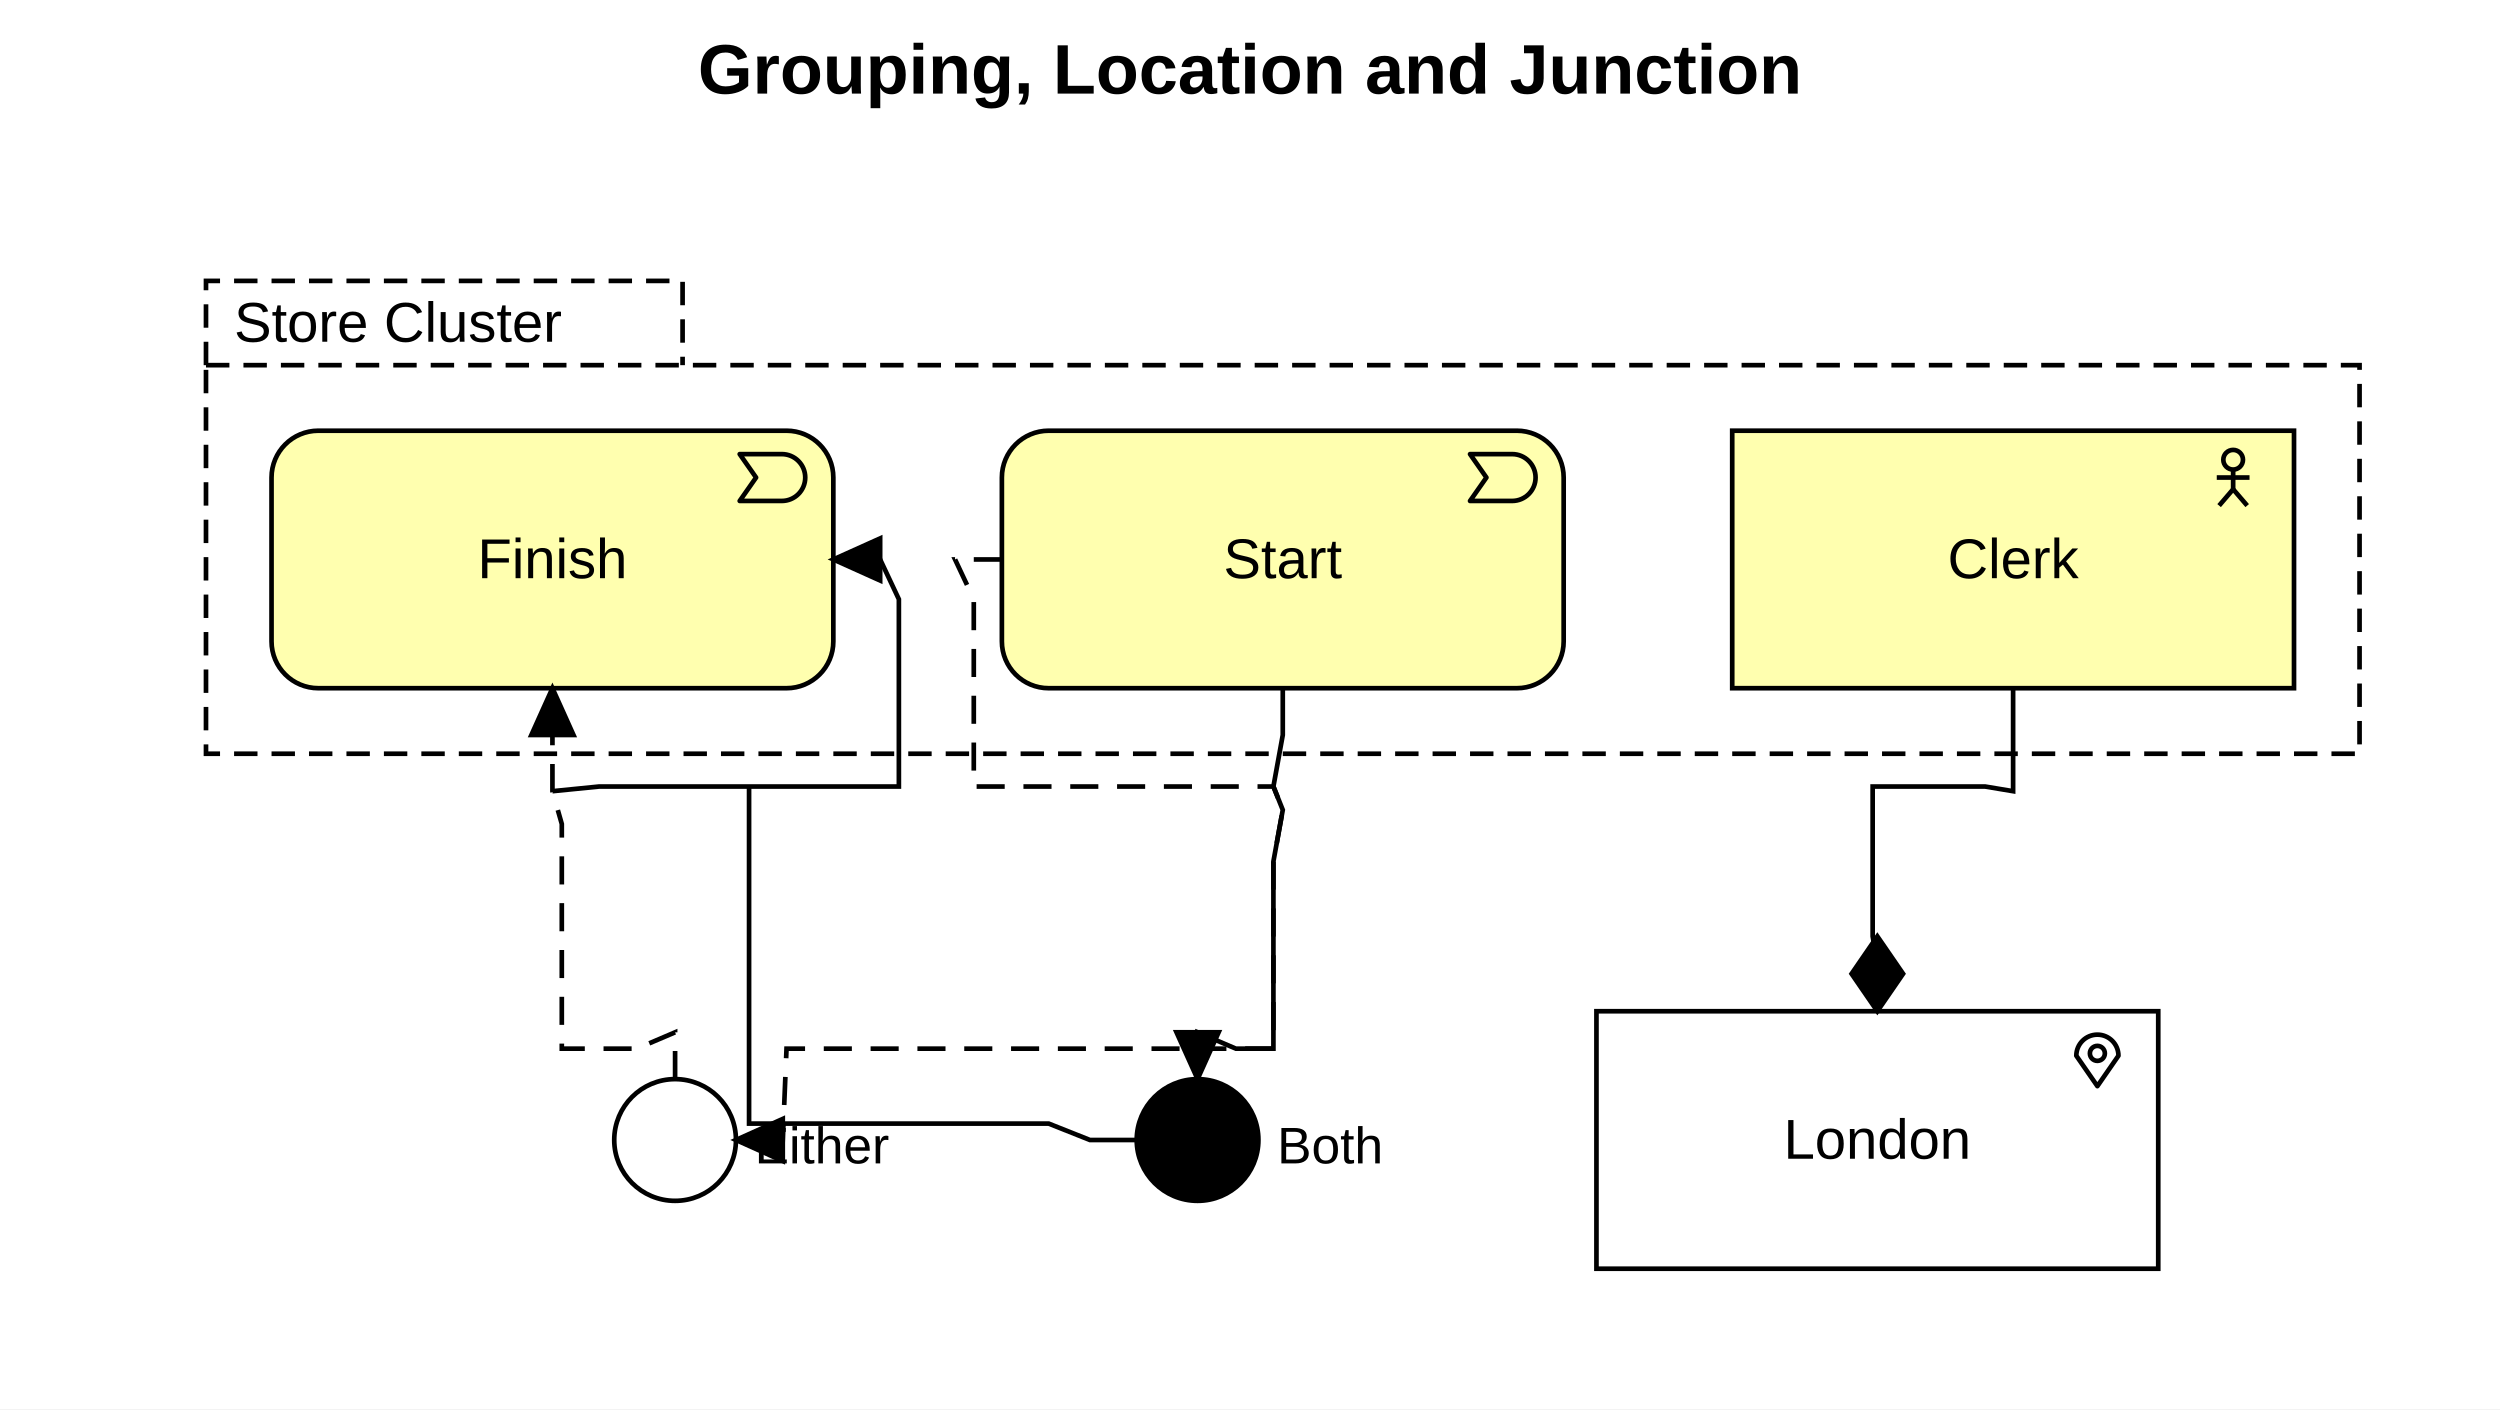
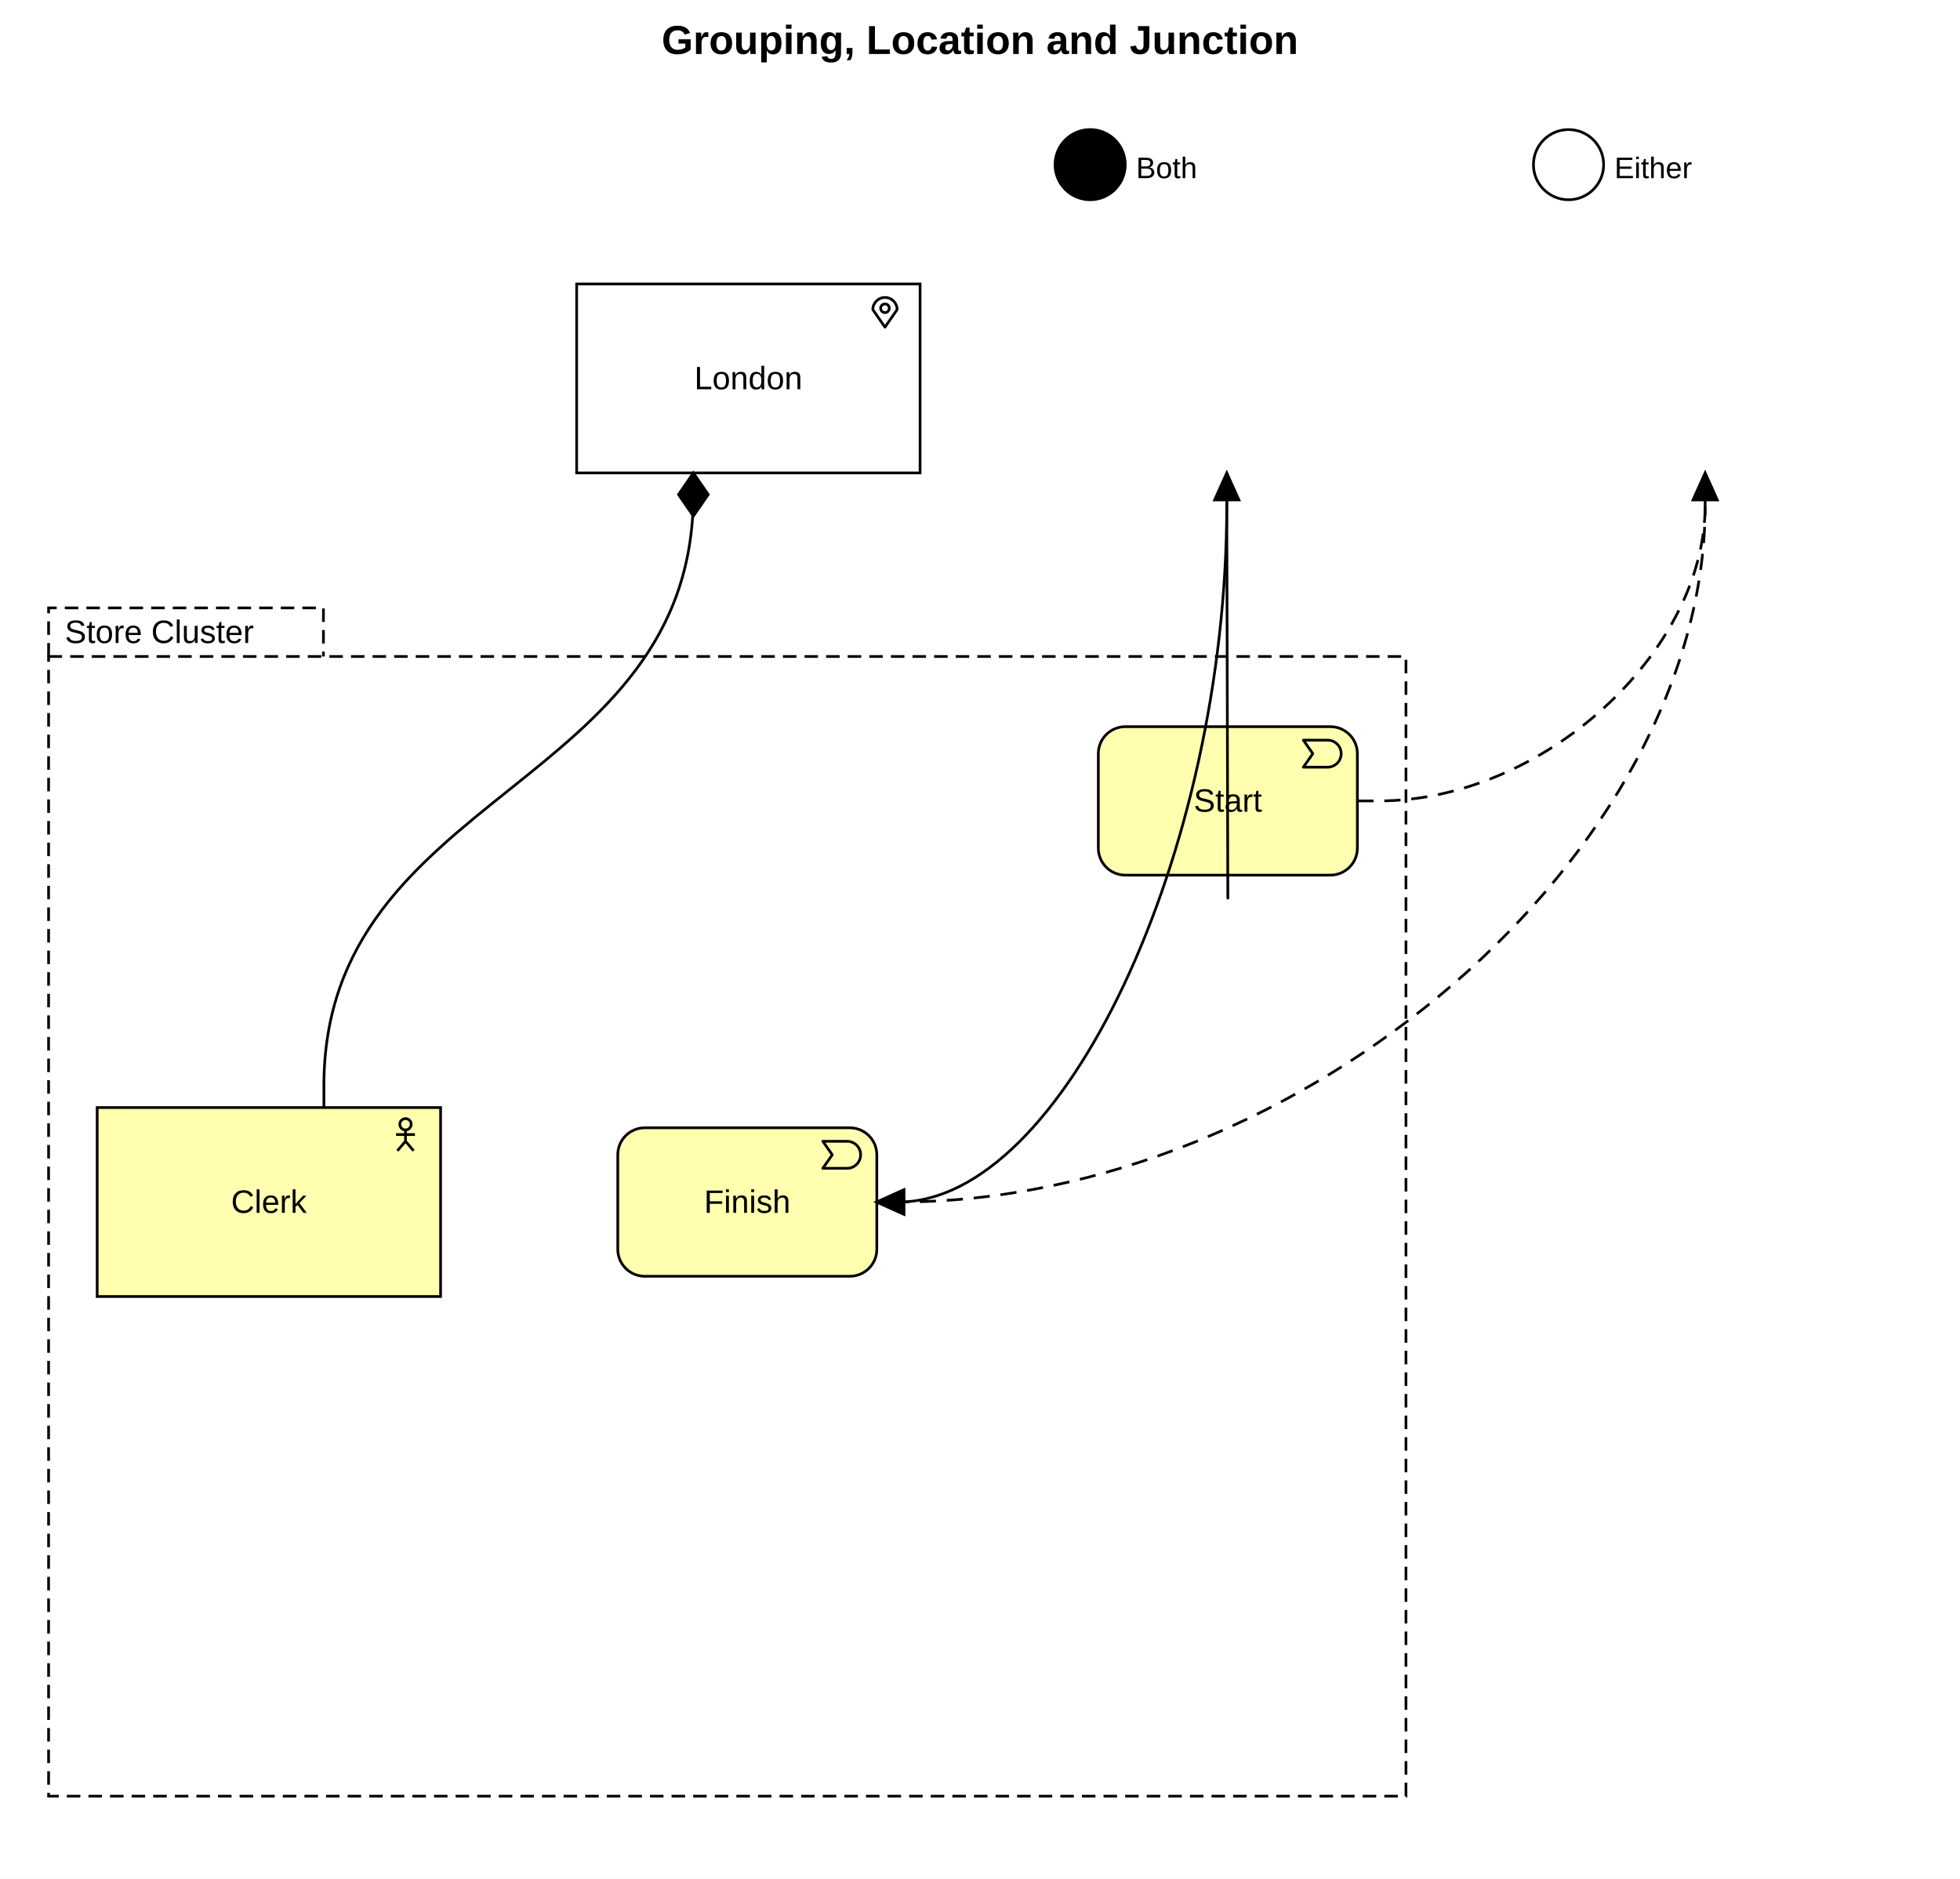
- <svg xmlns="http://www.w3.org/2000/svg" width="534" height="301" viewBox="0 0 534 301" font-family="Arial, Helvetica, sans-serif" font-size="12">
-   <rect x="0" y="0" width="534" height="301" fill="#ffffff" />
-   <text x="267" y="20" text-anchor="middle" font-size="15" font-weight="bold">Grouping, Location and Junction</text>
+ <svg xmlns="http://www.w3.org/2000/svg" width="726" height="696" viewBox="0 0 726 696" font-family="Arial, Helvetica, sans-serif" font-size="12">
+   <rect x="0" y="0" width="726" height="696" fill="#ffffff" />
+   <text x="363" y="20" text-anchor="middle" font-size="15" font-weight="bold">Grouping, Location and Junction</text>
  <g transform="translate(10,40)">
    <g class="group" data-id="store">
-       <path d="M34,38 V20 H135.8 V38" fill="none" stroke="#000" stroke-dasharray="5 3" />
-       <rect x="34" y="38" width="460" height="83" fill="none" stroke="#000" stroke-dasharray="5 3" />
-       <text x="40" y="33">Store Cluster</text>
+       <path d="M8,203.2 V185.2 H109.8 V203.2" fill="none" stroke="#000" stroke-dasharray="5 3" />
+       <rect x="8" y="203.2" width="502.78" height="422.2" fill="none" stroke="#000" stroke-dasharray="5 3" />
+       <text x="14" y="198.2">Store Cluster</text>
    </g>
    <g class="element location" data-id="london">
-       <rect fill="#FFFFFF" stroke="#000000" stroke-width="1" x="331" y="176" width="120" height="55" rx="0" ry="0" />
+       <rect fill="#FFFFFF" stroke="#000000" stroke-width="1" x="203.6" y="65.2" width="127.2" height="70" rx="0" ry="0" />
      <g stroke="#000" stroke-width="1" stroke-linejoin="round" fill="none">
-         <path d="M438,192 L433.5,185.5 A4.5,4.5 0 1 1 442.5,185.5 Z" />
-         <circle cx="438" cy="185" r="1.6" />
+         <path d="M317.8,81.2 L313.3,74.7 A4.5,4.5 0 1 1 322.3,74.7 Z" />
+         <circle cx="317.8" cy="74.2" r="1.6" />
      </g>
-       <text x="391" y="207.5" text-anchor="middle">London</text>
+       <text x="267.2" y="104.2" text-anchor="middle">London</text>
    </g>
    <g class="element junction" data-id="both">
-       <circle cx="245.8" cy="203.5" r="13" fill="#000" stroke="#000" stroke-width="1" />
-       <text x="262.8" y="208.5" font-size="11">Both</text>
+       <circle cx="393.8" cy="21" r="13" fill="#000" stroke="#000" stroke-width="1" />
+       <text x="410.8" y="26" font-size="11">Both</text>
    </g>
    <g class="element junction" data-id="either">
-       <circle cx="134.2" cy="203.5" r="13" fill="#fff" stroke="#000" stroke-width="1" />
-       <text x="151.2" y="208.5" font-size="11">Either</text>
+       <circle cx="571" cy="21" r="13" fill="#fff" stroke="#000" stroke-width="1" />
+       <text x="588" y="26" font-size="11">Either</text>
    </g>
    <g class="element business-actor" data-id="clerk">
-       <rect fill="#FFFFAF" stroke="#000000" stroke-width="1" x="360" y="52" width="120" height="55" rx="0" ry="0" />
+       <rect fill="#FFFFAF" stroke="#000000" stroke-width="1" x="26" y="370.3" width="127.2" height="70" rx="0" ry="0" />
      <g stroke="#000" stroke-width="1" stroke-linejoin="round" fill="none">
-         <circle cx="467" cy="58.2" r="2.1" />
-         <line x1="467" y1="60.3" x2="467" y2="64.5" />
-         <line x1="463.5" y1="62" x2="470.5" y2="62" />
-         <line x1="467" y1="64.5" x2="464" y2="68" />
-         <line x1="467" y1="64.5" x2="470" y2="68" />
+         <circle cx="140.2" cy="376.5" r="2.1" />
+         <line x1="140.2" y1="378.6" x2="140.2" y2="382.8" />
+         <line x1="136.7" y1="380.3" x2="143.7" y2="380.3" />
+         <line x1="140.2" y1="382.8" x2="137.2" y2="386.3" />
+         <line x1="140.2" y1="382.8" x2="143.2" y2="386.3" />
      </g>
-       <text x="420" y="83.5" text-anchor="middle">Clerk</text>
+       <text x="89.6" y="409.3" text-anchor="middle">Clerk</text>
    </g>
    <g class="element business-event" data-id="start">
-       <rect fill="#FFFFAF" stroke="#000000" stroke-width="1" x="204" y="52" width="120" height="55" rx="10" ry="10" />
-       <path stroke="#000" stroke-width="1" stroke-linejoin="round" fill="none" d="M304,57 H313 A5,5 0 0 1 313,67 H304 L307.5,62 Z" />
-       <text x="264" y="83.5" text-anchor="middle">Start</text>
+       <rect fill="#FFFFAF" stroke="#000000" stroke-width="1" x="396.83" y="229.2" width="95.95" height="55" rx="10" ry="10" />
+       <path stroke="#000" stroke-width="1" stroke-linejoin="round" fill="none" d="M472.78,234.2 H481.78 A5,5 0 0 1 481.78,244.2 H472.78 L476.28,239.2 Z" />
+       <text x="444.8" y="260.7" text-anchor="middle">Start</text>
    </g>
    <g class="element business-event" data-id="finish">
-       <rect fill="#FFFFAF" stroke="#000000" stroke-width="1" x="48" y="52" width="120" height="55" rx="10" ry="10" />
-       <path stroke="#000" stroke-width="1" stroke-linejoin="round" fill="none" d="M148,57 H157 A5,5 0 0 1 157,67 H148 L151.5,62 Z" />
-       <text x="108" y="83.5" text-anchor="middle">Finish</text>
+       <rect fill="#FFFFAF" stroke="#000000" stroke-width="1" x="218.83" y="377.8" width="95.95" height="55" rx="10" ry="10" />
+       <path stroke="#000" stroke-width="1" stroke-linejoin="round" fill="none" d="M294.78,382.8 H303.78 A5,5 0 0 1 303.78,392.8 H294.78 L298.28,387.8 Z" />
+       <text x="266.8" y="409.3" text-anchor="middle">Finish</text>
    </g>
    <g class="relationship composition" data-source="london" data-target="clerk">
-       <path d="M391,176L391,166L390,160L390,128L414,128L420,129L420,107" fill="none" stroke="#000" stroke-width="1" />
-       <path d="M391,176 L385.5,168 L391,160 L396.5,168 Z" fill="#000" stroke="#000" stroke-width="1" />
+       <path d="M246.826,135.2L246.826,143.2C246.826,252.75 109.974,252.75 109.974,362.3L109.974,370.3" fill="none" stroke="#000" stroke-width="1" />
+       <path d="M246.83,135.2 L252.33,143.2 L246.83,151.2 L241.33,143.2 Z" fill="#000" stroke="#000" stroke-width="1" />
    </g>
    <g class="relationship triggering" data-source="start" data-target="both">
-       <path d="M264,107L264,117L262,128L264,133L264,133L262,144L262,184L254,184L245.8,180.5L245.8,190.5" fill="none" stroke="#000" stroke-width="1" />
-       <path d="M245.8,190.5 L241.3,180.5 L250.3,180.5 Z" fill="#000" stroke="#000" stroke-width="1" />
+       <path d="M444.8,284.2L444.8,292.2C444.8,294.2 444.8,292.2 444.733,268.033C444.667,243.867 444.533,195.533 444.467,171.367L444.4,147.2L444.4,135.2" fill="none" stroke="#000" stroke-width="1" />
+       <path d="M444.4,135.2 L448.9,145.2 L439.9,145.2 Z" fill="#000" stroke="#000" stroke-width="1" />
    </g>
    <g class="relationship triggering" data-source="both" data-target="finish">
-       <path d="M232.8,203.5L222.8,203.5L214,200L150,200L150,128L118,128L108,129L108,129L118,128L182,128L182,88L178,79.5L168,79.5" fill="none" stroke="#000" stroke-width="1" />
-       <path d="M168,79.5 L178,75 L178,84 Z" fill="#000" stroke="#000" stroke-width="1" />
+       <path d="M444.4,135.2L444.4,147.2C444.4,276.25 383.588,405.3 322.775,405.3L314.775,405.3" fill="none" stroke="#000" stroke-width="1" />
+       <path d="M314.78,405.3 L324.78,400.8 L324.78,409.8 Z" fill="#000" stroke="#000" stroke-width="1" />
    </g>
    <g class="relationship flow" data-source="start" data-target="either">
-       <path d="M204,79.5L194,79.5L198,88L198,128L262,128L264,133L264,133L262,144L262,184L158,184L157.2,203.5L147.2,203.5" fill="none" stroke="#000" stroke-width="1" stroke-dasharray="6 4" />
-       <path d="M147.2,203.5 L157.2,199 L157.2,208 Z" fill="#000" stroke="#000" stroke-width="1" />
+       <path d="M492.775,256.7L500.775,256.7C561.188,256.7 621.6,201.95 621.6,147.2L621.6,135.2" fill="none" stroke="#000" stroke-width="1" stroke-dasharray="6 4" />
+       <path d="M621.6,135.2 L626.1,145.2 L617.1,145.2 Z" fill="#000" stroke="#000" stroke-width="1" />
    </g>
    <g class="relationship flow" data-source="either" data-target="finish">
-       <path d="M134.2,190.5L134.2,180.5L126,184L110,184L110,136L108,129L108,107" fill="none" stroke="#000" stroke-width="1" stroke-dasharray="6 4" />
-       <path d="M108,107 L112.5,117 L103.5,117 Z" fill="#000" stroke="#000" stroke-width="1" />
+       <path d="M621.6,135.2L621.6,147.2C621.6,276.25 472.188,405.3 322.775,405.3L314.775,405.3" fill="none" stroke="#000" stroke-width="1" stroke-dasharray="6 4" />
+       <path d="M314.78,405.3 L324.78,400.8 L324.78,409.8 Z" fill="#000" stroke="#000" stroke-width="1" />
    </g>
  </g>
</svg>
